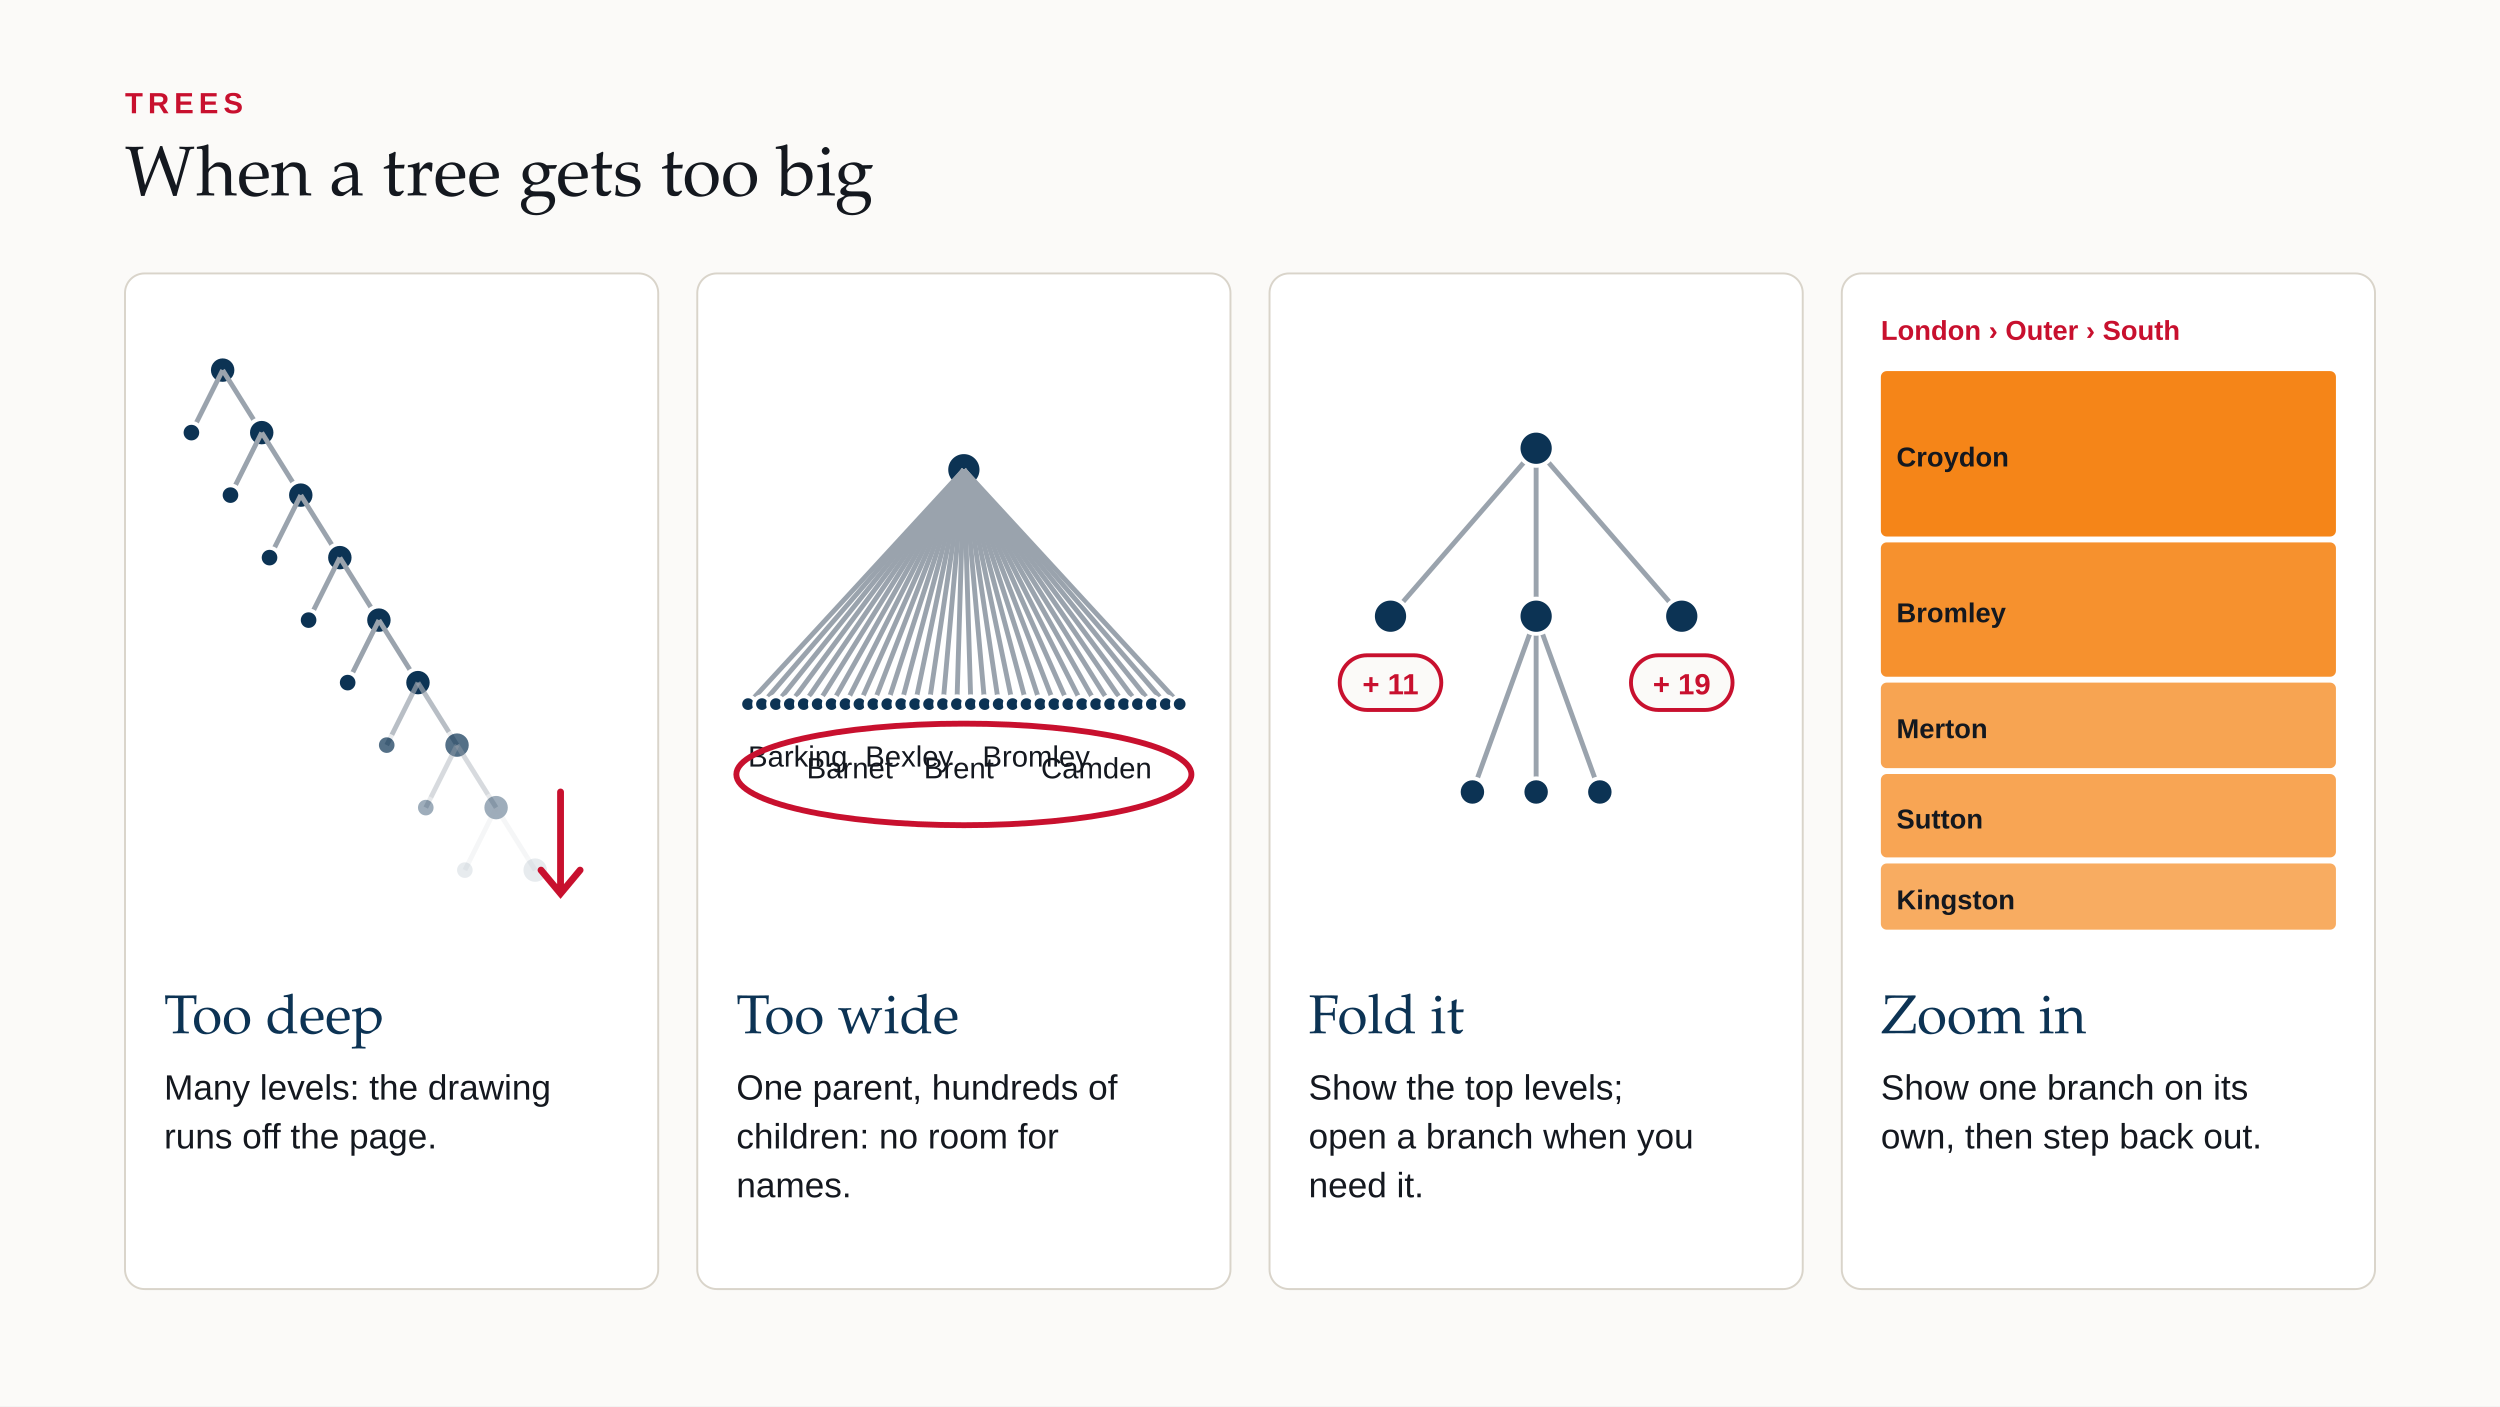
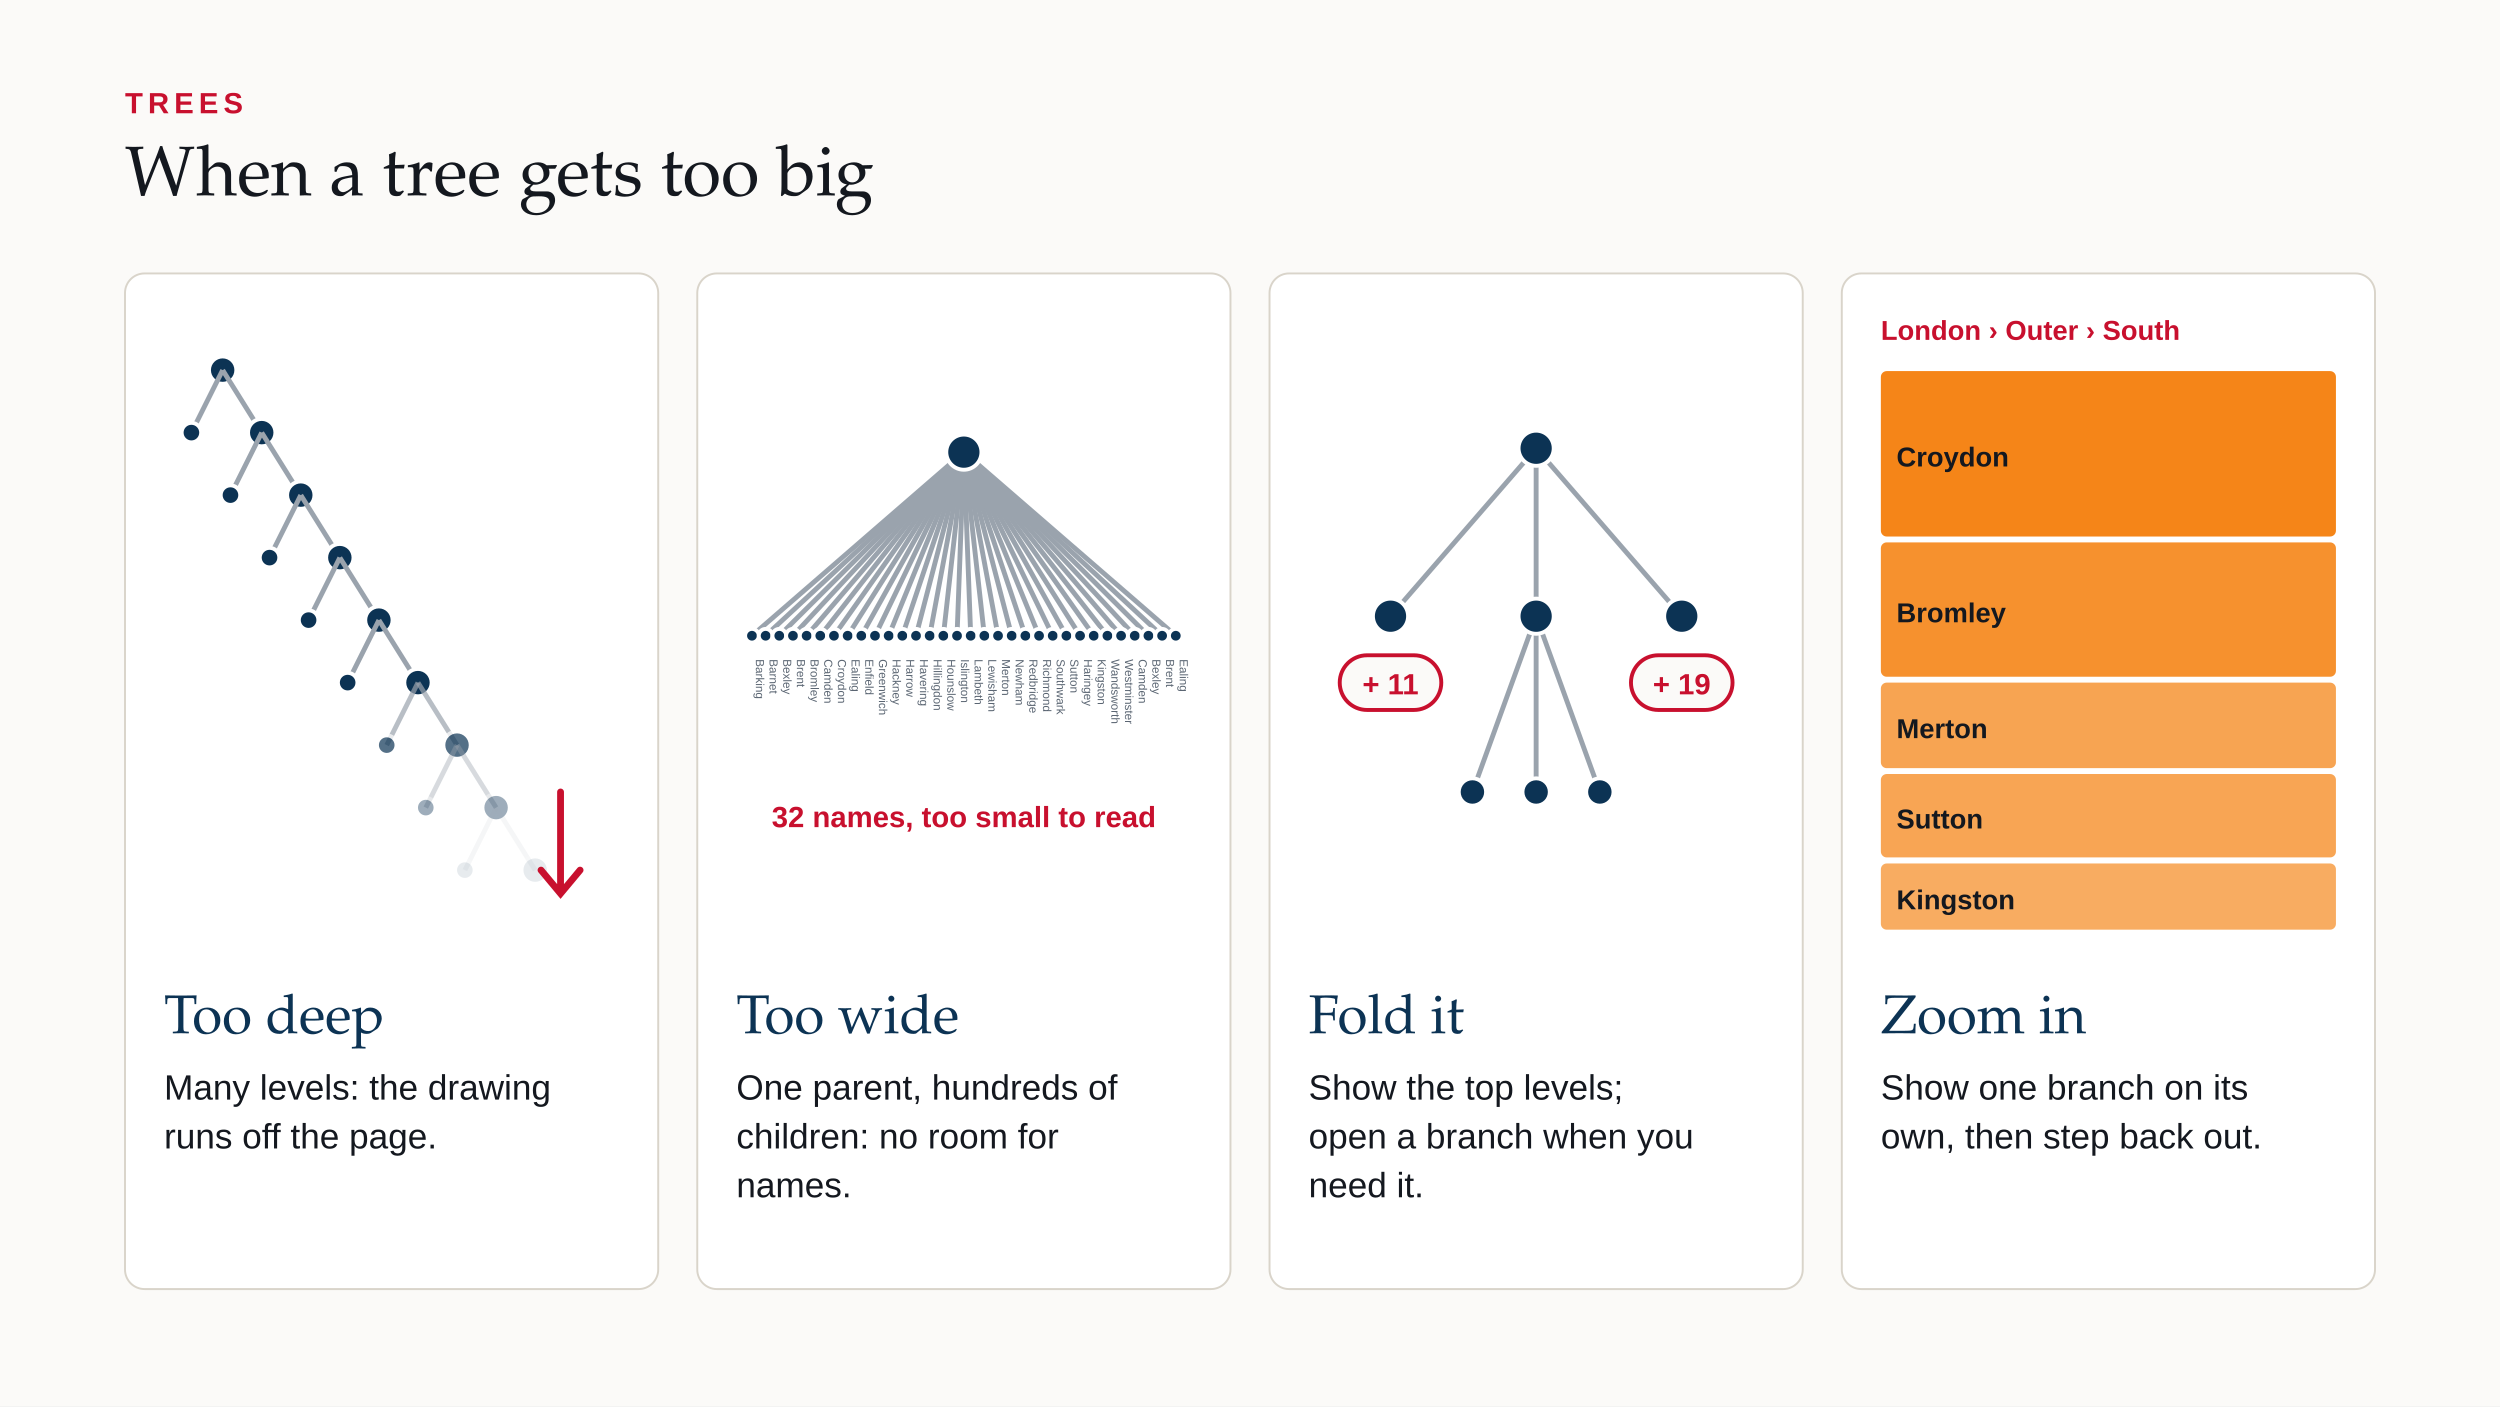
<svg xmlns="http://www.w3.org/2000/svg" viewBox="0 0 1280 720" width="1280" height="720">
  <rect width="1280" height="720" fill="#fbfaf8" />
  <text x="64" y="58" font-family="'Avenir Next', Avenir, 'Segoe UI', Arial, sans-serif" font-size="15" font-weight="700" letter-spacing="2.6" fill="#c8102e">TREES</text>
  <text x="64" y="100" font-family="'Iowan Old Style', 'Palatino Linotype', Palatino, Georgia, serif" font-size="36" fill="#14181f">When a tree gets too big</text>
  <rect x="64" y="140" width="273" height="520" rx="10" fill="#fff" stroke="#d9d4ca" />
  <g transform="translate(84 175.5)">
    <circle opacity="1" cx="30" cy="14" r="7" fill="#0c3354" stroke="#fff" stroke-width="2" />
    <line x1="30" y1="14" x2="50" y2="46" stroke="#9aa3ad" stroke-width="2.5" opacity="1" />
    <line x1="30" y1="14" x2="14" y2="46" stroke="#9aa3ad" stroke-width="2.5" opacity="1" />
    <circle opacity="1" cx="14" cy="46" r="5" fill="#0c3354" stroke="#fff" stroke-width="2" />
    <circle opacity="1" cx="50" cy="46" r="7" fill="#0c3354" stroke="#fff" stroke-width="2" />
    <line x1="50" y1="46" x2="70" y2="78" stroke="#9aa3ad" stroke-width="2.5" opacity="1" />
    <line x1="50" y1="46" x2="34" y2="78" stroke="#9aa3ad" stroke-width="2.5" opacity="1" />
    <circle opacity="1" cx="34" cy="78" r="5" fill="#0c3354" stroke="#fff" stroke-width="2" />
    <circle opacity="1" cx="70" cy="78" r="7" fill="#0c3354" stroke="#fff" stroke-width="2" />
    <line x1="70" y1="78" x2="90" y2="110" stroke="#9aa3ad" stroke-width="2.5" opacity="1" />
    <line x1="70" y1="78" x2="54" y2="110" stroke="#9aa3ad" stroke-width="2.5" opacity="1" />
    <circle opacity="1" cx="54" cy="110" r="5" fill="#0c3354" stroke="#fff" stroke-width="2" />
    <circle opacity="1" cx="90" cy="110" r="7" fill="#0c3354" stroke="#fff" stroke-width="2" />
    <line x1="90" y1="110" x2="110" y2="142" stroke="#9aa3ad" stroke-width="2.5" opacity="1" />
    <line x1="90" y1="110" x2="74" y2="142" stroke="#9aa3ad" stroke-width="2.5" opacity="1" />
    <circle opacity="1" cx="74" cy="142" r="5" fill="#0c3354" stroke="#fff" stroke-width="2" />
    <circle opacity="1" cx="110" cy="142" r="7" fill="#0c3354" stroke="#fff" stroke-width="2" />
    <line x1="110" y1="142" x2="130" y2="174" stroke="#9aa3ad" stroke-width="2.5" opacity="1" />
    <line x1="110" y1="142" x2="94" y2="174" stroke="#9aa3ad" stroke-width="2.5" opacity="1" />
    <circle opacity="1" cx="94" cy="174" r="5" fill="#0c3354" stroke="#fff" stroke-width="2" />
    <circle opacity="1" cx="130" cy="174" r="7" fill="#0c3354" stroke="#fff" stroke-width="2" />
    <line x1="130" y1="174" x2="150" y2="206" stroke="#9aa3ad" stroke-width="2.5" opacity="0.7" />
    <line x1="130" y1="174" x2="114" y2="206" stroke="#9aa3ad" stroke-width="2.5" opacity="0.7" />
    <circle opacity="0.7" cx="114" cy="206" r="5" fill="#0c3354" stroke="#fff" stroke-width="2" />
    <circle opacity="0.7" cx="150" cy="206" r="7" fill="#0c3354" stroke="#fff" stroke-width="2" />
    <line x1="150" y1="206" x2="170" y2="238" stroke="#9aa3ad" stroke-width="2.5" opacity="0.4" />
    <line x1="150" y1="206" x2="134" y2="238" stroke="#9aa3ad" stroke-width="2.5" opacity="0.4" />
    <circle opacity="0.4" cx="134" cy="238" r="5" fill="#0c3354" stroke="#fff" stroke-width="2" />
    <circle opacity="0.4" cx="170" cy="238" r="7" fill="#0c3354" stroke="#fff" stroke-width="2" />
    <line x1="170" y1="238" x2="190" y2="270" stroke="#9aa3ad" stroke-width="2.5" opacity="0.1" />
    <line x1="170" y1="238" x2="154" y2="270" stroke="#9aa3ad" stroke-width="2.5" opacity="0.1" />
    <circle opacity="0.1" cx="154" cy="270" r="5" fill="#0c3354" stroke="#fff" stroke-width="2" />
    <circle opacity="0.1" cx="190" cy="270" r="7" fill="#0c3354" stroke="#fff" stroke-width="2" />
    <path d="M203 230 L203 282 M193 270 L203 282 L213 270" stroke="#c8102e" stroke-width="3.5" fill="none" stroke-linecap="round" />
  </g>
  <text x="84" y="529" font-family="'Iowan Old Style', 'Palatino Linotype', Palatino, Georgia, serif" font-size="28" fill="#0c3354">Too deep</text>
  <text x="84" y="563" font-family="'Avenir Next', Avenir, 'Segoe UI', Arial, sans-serif" font-size="18" fill="#14181f">Many levels: the drawing</text>
  <text x="84" y="588" font-family="'Avenir Next', Avenir, 'Segoe UI', Arial, sans-serif" font-size="18" fill="#14181f">runs off the page.</text>
  <rect x="357" y="140" width="273" height="520" rx="10" fill="#fff" stroke="#d9d4ca" />
-   <g transform="translate(377 210.5)">
-     <circle cx="116.5" cy="30" r="9" fill="#0c3354" stroke="#fff" stroke-width="2" />
-     <line x1="116.5" y1="30" x2="6" y2="150" stroke="#9aa3ad" stroke-width="2.5" opacity="1" />
-     <line x1="116.5" y1="30" x2="13.129" y2="150" stroke="#9aa3ad" stroke-width="2.5" opacity="1" />
-     <line x1="116.5" y1="30" x2="20.258" y2="150" stroke="#9aa3ad" stroke-width="2.5" opacity="1" />
-     <line x1="116.5" y1="30" x2="27.387" y2="150" stroke="#9aa3ad" stroke-width="2.5" opacity="1" />
-     <line x1="116.5" y1="30" x2="34.516" y2="150" stroke="#9aa3ad" stroke-width="2.5" opacity="1" />
-     <line x1="116.5" y1="30" x2="41.645" y2="150" stroke="#9aa3ad" stroke-width="2.5" opacity="1" />
-     <line x1="116.5" y1="30" x2="48.774" y2="150" stroke="#9aa3ad" stroke-width="2.5" opacity="1" />
-     <line x1="116.5" y1="30" x2="55.903" y2="150" stroke="#9aa3ad" stroke-width="2.5" opacity="1" />
-     <line x1="116.5" y1="30" x2="63.032" y2="150" stroke="#9aa3ad" stroke-width="2.5" opacity="1" />
-     <line x1="116.5" y1="30" x2="70.161" y2="150" stroke="#9aa3ad" stroke-width="2.5" opacity="1" />
-     <line x1="116.5" y1="30" x2="77.29" y2="150" stroke="#9aa3ad" stroke-width="2.5" opacity="1" />
-     <line x1="116.5" y1="30" x2="84.419" y2="150" stroke="#9aa3ad" stroke-width="2.5" opacity="1" />
-     <line x1="116.5" y1="30" x2="91.548" y2="150" stroke="#9aa3ad" stroke-width="2.5" opacity="1" />
-     <line x1="116.5" y1="30" x2="98.677" y2="150" stroke="#9aa3ad" stroke-width="2.5" opacity="1" />
-     <line x1="116.5" y1="30" x2="105.806" y2="150" stroke="#9aa3ad" stroke-width="2.5" opacity="1" />
-     <line x1="116.5" y1="30" x2="112.935" y2="150" stroke="#9aa3ad" stroke-width="2.5" opacity="1" />
-     <line x1="116.5" y1="30" x2="120.065" y2="150" stroke="#9aa3ad" stroke-width="2.5" opacity="1" />
-     <line x1="116.5" y1="30" x2="127.194" y2="150" stroke="#9aa3ad" stroke-width="2.5" opacity="1" />
-     <line x1="116.5" y1="30" x2="134.323" y2="150" stroke="#9aa3ad" stroke-width="2.5" opacity="1" />
-     <line x1="116.5" y1="30" x2="141.452" y2="150" stroke="#9aa3ad" stroke-width="2.5" opacity="1" />
-     <line x1="116.5" y1="30" x2="148.581" y2="150" stroke="#9aa3ad" stroke-width="2.5" opacity="1" />
-     <line x1="116.5" y1="30" x2="155.71" y2="150" stroke="#9aa3ad" stroke-width="2.5" opacity="1" />
-     <line x1="116.5" y1="30" x2="162.839" y2="150" stroke="#9aa3ad" stroke-width="2.5" opacity="1" />
-     <line x1="116.5" y1="30" x2="169.968" y2="150" stroke="#9aa3ad" stroke-width="2.5" opacity="1" />
-     <line x1="116.5" y1="30" x2="177.097" y2="150" stroke="#9aa3ad" stroke-width="2.5" opacity="1" />
-     <line x1="116.5" y1="30" x2="184.226" y2="150" stroke="#9aa3ad" stroke-width="2.5" opacity="1" />
-     <line x1="116.5" y1="30" x2="191.355" y2="150" stroke="#9aa3ad" stroke-width="2.5" opacity="1" />
-     <line x1="116.5" y1="30" x2="198.484" y2="150" stroke="#9aa3ad" stroke-width="2.5" opacity="1" />
-     <line x1="116.5" y1="30" x2="205.613" y2="150" stroke="#9aa3ad" stroke-width="2.5" opacity="1" />
-     <line x1="116.5" y1="30" x2="212.742" y2="150" stroke="#9aa3ad" stroke-width="2.5" opacity="1" />
-     <line x1="116.5" y1="30" x2="219.871" y2="150" stroke="#9aa3ad" stroke-width="2.5" opacity="1" />
-     <line x1="116.5" y1="30" x2="227" y2="150" stroke="#9aa3ad" stroke-width="2.5" opacity="1" />
-     <circle cx="6" cy="150" r="4" fill="#0c3354" stroke="#fff" stroke-width="2" />
-     <circle cx="13.129" cy="150" r="4" fill="#0c3354" stroke="#fff" stroke-width="2" />
-     <circle cx="20.258" cy="150" r="4" fill="#0c3354" stroke="#fff" stroke-width="2" />
-     <circle cx="27.387" cy="150" r="4" fill="#0c3354" stroke="#fff" stroke-width="2" />
-     <circle cx="34.516" cy="150" r="4" fill="#0c3354" stroke="#fff" stroke-width="2" />
-     <circle cx="41.645" cy="150" r="4" fill="#0c3354" stroke="#fff" stroke-width="2" />
-     <circle cx="48.774" cy="150" r="4" fill="#0c3354" stroke="#fff" stroke-width="2" />
-     <circle cx="55.903" cy="150" r="4" fill="#0c3354" stroke="#fff" stroke-width="2" />
-     <circle cx="63.032" cy="150" r="4" fill="#0c3354" stroke="#fff" stroke-width="2" />
-     <circle cx="70.161" cy="150" r="4" fill="#0c3354" stroke="#fff" stroke-width="2" />
-     <circle cx="77.29" cy="150" r="4" fill="#0c3354" stroke="#fff" stroke-width="2" />
-     <circle cx="84.419" cy="150" r="4" fill="#0c3354" stroke="#fff" stroke-width="2" />
-     <circle cx="91.548" cy="150" r="4" fill="#0c3354" stroke="#fff" stroke-width="2" />
-     <circle cx="98.677" cy="150" r="4" fill="#0c3354" stroke="#fff" stroke-width="2" />
-     <circle cx="105.806" cy="150" r="4" fill="#0c3354" stroke="#fff" stroke-width="2" />
-     <circle cx="112.935" cy="150" r="4" fill="#0c3354" stroke="#fff" stroke-width="2" />
-     <circle cx="120.065" cy="150" r="4" fill="#0c3354" stroke="#fff" stroke-width="2" />
-     <circle cx="127.194" cy="150" r="4" fill="#0c3354" stroke="#fff" stroke-width="2" />
-     <circle cx="134.323" cy="150" r="4" fill="#0c3354" stroke="#fff" stroke-width="2" />
-     <circle cx="141.452" cy="150" r="4" fill="#0c3354" stroke="#fff" stroke-width="2" />
-     <circle cx="148.581" cy="150" r="4" fill="#0c3354" stroke="#fff" stroke-width="2" />
-     <circle cx="155.71" cy="150" r="4" fill="#0c3354" stroke="#fff" stroke-width="2" />
-     <circle cx="162.839" cy="150" r="4" fill="#0c3354" stroke="#fff" stroke-width="2" />
-     <circle cx="169.968" cy="150" r="4" fill="#0c3354" stroke="#fff" stroke-width="2" />
-     <circle cx="177.097" cy="150" r="4" fill="#0c3354" stroke="#fff" stroke-width="2" />
-     <circle cx="184.226" cy="150" r="4" fill="#0c3354" stroke="#fff" stroke-width="2" />
-     <circle cx="191.355" cy="150" r="4" fill="#0c3354" stroke="#fff" stroke-width="2" />
-     <circle cx="198.484" cy="150" r="4" fill="#0c3354" stroke="#fff" stroke-width="2" />
-     <circle cx="205.613" cy="150" r="4" fill="#0c3354" stroke="#fff" stroke-width="2" />
-     <circle cx="212.742" cy="150" r="4" fill="#0c3354" stroke="#fff" stroke-width="2" />
-     <circle cx="219.871" cy="150" r="4" fill="#0c3354" stroke="#fff" stroke-width="2" />
-     <circle cx="227" cy="150" r="4" fill="#0c3354" stroke="#fff" stroke-width="2" />
-     <text x="6" y="182" font-family="'Avenir Next', Avenir, 'Segoe UI', Arial, sans-serif" font-size="15" font-weight="500" text-anchor="start" fill="#14181f">Barking</text>
-     <text x="36" y="188" font-family="'Avenir Next', Avenir, 'Segoe UI', Arial, sans-serif" font-size="15" font-weight="500" text-anchor="start" fill="#14181f">Barnet</text>
-     <text x="66" y="182" font-family="'Avenir Next', Avenir, 'Segoe UI', Arial, sans-serif" font-size="15" font-weight="500" text-anchor="start" fill="#14181f">Bexley</text>
-     <text x="96" y="188" font-family="'Avenir Next', Avenir, 'Segoe UI', Arial, sans-serif" font-size="15" font-weight="500" text-anchor="start" fill="#14181f">Brent</text>
-     <text x="126" y="182" font-family="'Avenir Next', Avenir, 'Segoe UI', Arial, sans-serif" font-size="15" font-weight="500" text-anchor="start" fill="#14181f">Bromley</text>
-     <text x="156" y="188" font-family="'Avenir Next', Avenir, 'Segoe UI', Arial, sans-serif" font-size="15" font-weight="500" text-anchor="start" fill="#14181f">Camden</text>
-     <ellipse cx="116.5" cy="186" rx="116.5" ry="26" fill="none" stroke="#c8102e" stroke-width="3" />
+   <g transform="translate(377 205.5)">
+     <line x1="116.5" y1="26" x2="8" y2="120" stroke="#9aa3ad" stroke-width="2.5" opacity="1" />
+     <line x1="116.5" y1="26" x2="15" y2="120" stroke="#9aa3ad" stroke-width="2.5" opacity="1" />
+     <line x1="116.5" y1="26" x2="22" y2="120" stroke="#9aa3ad" stroke-width="2.5" opacity="1" />
+     <line x1="116.5" y1="26" x2="29" y2="120" stroke="#9aa3ad" stroke-width="2.5" opacity="1" />
+     <line x1="116.5" y1="26" x2="36" y2="120" stroke="#9aa3ad" stroke-width="2.5" opacity="1" />
+     <line x1="116.5" y1="26" x2="43" y2="120" stroke="#9aa3ad" stroke-width="2.5" opacity="1" />
+     <line x1="116.5" y1="26" x2="50" y2="120" stroke="#9aa3ad" stroke-width="2.5" opacity="1" />
+     <line x1="116.5" y1="26" x2="57" y2="120" stroke="#9aa3ad" stroke-width="2.5" opacity="1" />
+     <line x1="116.5" y1="26" x2="64" y2="120" stroke="#9aa3ad" stroke-width="2.5" opacity="1" />
+     <line x1="116.5" y1="26" x2="71" y2="120" stroke="#9aa3ad" stroke-width="2.5" opacity="1" />
+     <line x1="116.5" y1="26" x2="78" y2="120" stroke="#9aa3ad" stroke-width="2.5" opacity="1" />
+     <line x1="116.5" y1="26" x2="85" y2="120" stroke="#9aa3ad" stroke-width="2.5" opacity="1" />
+     <line x1="116.5" y1="26" x2="92" y2="120" stroke="#9aa3ad" stroke-width="2.5" opacity="1" />
+     <line x1="116.5" y1="26" x2="99" y2="120" stroke="#9aa3ad" stroke-width="2.5" opacity="1" />
+     <line x1="116.5" y1="26" x2="106" y2="120" stroke="#9aa3ad" stroke-width="2.5" opacity="1" />
+     <line x1="116.5" y1="26" x2="113" y2="120" stroke="#9aa3ad" stroke-width="2.5" opacity="1" />
+     <line x1="116.5" y1="26" x2="120" y2="120" stroke="#9aa3ad" stroke-width="2.5" opacity="1" />
+     <line x1="116.5" y1="26" x2="127" y2="120" stroke="#9aa3ad" stroke-width="2.5" opacity="1" />
+     <line x1="116.5" y1="26" x2="134" y2="120" stroke="#9aa3ad" stroke-width="2.5" opacity="1" />
+     <line x1="116.5" y1="26" x2="141" y2="120" stroke="#9aa3ad" stroke-width="2.5" opacity="1" />
+     <line x1="116.5" y1="26" x2="148" y2="120" stroke="#9aa3ad" stroke-width="2.5" opacity="1" />
+     <line x1="116.5" y1="26" x2="155" y2="120" stroke="#9aa3ad" stroke-width="2.5" opacity="1" />
+     <line x1="116.5" y1="26" x2="162" y2="120" stroke="#9aa3ad" stroke-width="2.5" opacity="1" />
+     <line x1="116.5" y1="26" x2="169" y2="120" stroke="#9aa3ad" stroke-width="2.5" opacity="1" />
+     <line x1="116.5" y1="26" x2="176" y2="120" stroke="#9aa3ad" stroke-width="2.5" opacity="1" />
+     <line x1="116.5" y1="26" x2="183" y2="120" stroke="#9aa3ad" stroke-width="2.5" opacity="1" />
+     <line x1="116.5" y1="26" x2="190" y2="120" stroke="#9aa3ad" stroke-width="2.5" opacity="1" />
+     <line x1="116.5" y1="26" x2="197" y2="120" stroke="#9aa3ad" stroke-width="2.5" opacity="1" />
+     <line x1="116.5" y1="26" x2="204" y2="120" stroke="#9aa3ad" stroke-width="2.5" opacity="1" />
+     <line x1="116.5" y1="26" x2="211" y2="120" stroke="#9aa3ad" stroke-width="2.5" opacity="1" />
+     <line x1="116.5" y1="26" x2="218" y2="120" stroke="#9aa3ad" stroke-width="2.5" opacity="1" />
+     <line x1="116.5" y1="26" x2="225" y2="120" stroke="#9aa3ad" stroke-width="2.5" opacity="1" />
+     <circle cx="116.5" cy="26" r="9" fill="#0c3354" stroke="#fff" stroke-width="2" />
+     <circle cx="8" cy="120" r="3.5" fill="#0c3354" stroke="#fff" stroke-width="2" />
+     <text transform="translate(10.0 132) rotate(90)" font-family="'Avenir Next', Avenir, 'Segoe UI', Arial, sans-serif" font-size="6" fill="#5a6572">Barking</text>
+     <circle cx="15" cy="120" r="3.5" fill="#0c3354" stroke="#fff" stroke-width="2" />
+     <text transform="translate(17.0 132) rotate(90)" font-family="'Avenir Next', Avenir, 'Segoe UI', Arial, sans-serif" font-size="6" fill="#5a6572">Barnet</text>
+     <circle cx="22" cy="120" r="3.5" fill="#0c3354" stroke="#fff" stroke-width="2" />
+     <text transform="translate(24.0 132) rotate(90)" font-family="'Avenir Next', Avenir, 'Segoe UI', Arial, sans-serif" font-size="6" fill="#5a6572">Bexley</text>
+     <circle cx="29" cy="120" r="3.5" fill="#0c3354" stroke="#fff" stroke-width="2" />
+     <text transform="translate(31.0 132) rotate(90)" font-family="'Avenir Next', Avenir, 'Segoe UI', Arial, sans-serif" font-size="6" fill="#5a6572">Brent</text>
+     <circle cx="36" cy="120" r="3.5" fill="#0c3354" stroke="#fff" stroke-width="2" />
+     <text transform="translate(38.0 132) rotate(90)" font-family="'Avenir Next', Avenir, 'Segoe UI', Arial, sans-serif" font-size="6" fill="#5a6572">Bromley</text>
+     <circle cx="43" cy="120" r="3.5" fill="#0c3354" stroke="#fff" stroke-width="2" />
+     <text transform="translate(45.0 132) rotate(90)" font-family="'Avenir Next', Avenir, 'Segoe UI', Arial, sans-serif" font-size="6" fill="#5a6572">Camden</text>
+     <circle cx="50" cy="120" r="3.5" fill="#0c3354" stroke="#fff" stroke-width="2" />
+     <text transform="translate(52.0 132) rotate(90)" font-family="'Avenir Next', Avenir, 'Segoe UI', Arial, sans-serif" font-size="6" fill="#5a6572">Croydon</text>
+     <circle cx="57" cy="120" r="3.5" fill="#0c3354" stroke="#fff" stroke-width="2" />
+     <text transform="translate(59.0 132) rotate(90)" font-family="'Avenir Next', Avenir, 'Segoe UI', Arial, sans-serif" font-size="6" fill="#5a6572">Ealing</text>
+     <circle cx="64" cy="120" r="3.5" fill="#0c3354" stroke="#fff" stroke-width="2" />
+     <text transform="translate(66.0 132) rotate(90)" font-family="'Avenir Next', Avenir, 'Segoe UI', Arial, sans-serif" font-size="6" fill="#5a6572">Enfield</text>
+     <circle cx="71" cy="120" r="3.5" fill="#0c3354" stroke="#fff" stroke-width="2" />
+     <text transform="translate(73.0 132) rotate(90)" font-family="'Avenir Next', Avenir, 'Segoe UI', Arial, sans-serif" font-size="6" fill="#5a6572">Greenwich</text>
+     <circle cx="78" cy="120" r="3.5" fill="#0c3354" stroke="#fff" stroke-width="2" />
+     <text transform="translate(80.0 132) rotate(90)" font-family="'Avenir Next', Avenir, 'Segoe UI', Arial, sans-serif" font-size="6" fill="#5a6572">Hackney</text>
+     <circle cx="85" cy="120" r="3.5" fill="#0c3354" stroke="#fff" stroke-width="2" />
+     <text transform="translate(87.0 132) rotate(90)" font-family="'Avenir Next', Avenir, 'Segoe UI', Arial, sans-serif" font-size="6" fill="#5a6572">Harrow</text>
+     <circle cx="92" cy="120" r="3.5" fill="#0c3354" stroke="#fff" stroke-width="2" />
+     <text transform="translate(94.0 132) rotate(90)" font-family="'Avenir Next', Avenir, 'Segoe UI', Arial, sans-serif" font-size="6" fill="#5a6572">Havering</text>
+     <circle cx="99" cy="120" r="3.5" fill="#0c3354" stroke="#fff" stroke-width="2" />
+     <text transform="translate(101.0 132) rotate(90)" font-family="'Avenir Next', Avenir, 'Segoe UI', Arial, sans-serif" font-size="6" fill="#5a6572">Hillingdon</text>
+     <circle cx="106" cy="120" r="3.5" fill="#0c3354" stroke="#fff" stroke-width="2" />
+     <text transform="translate(108.0 132) rotate(90)" font-family="'Avenir Next', Avenir, 'Segoe UI', Arial, sans-serif" font-size="6" fill="#5a6572">Hounslow</text>
+     <circle cx="113" cy="120" r="3.5" fill="#0c3354" stroke="#fff" stroke-width="2" />
+     <text transform="translate(115.0 132) rotate(90)" font-family="'Avenir Next', Avenir, 'Segoe UI', Arial, sans-serif" font-size="6" fill="#5a6572">Islington</text>
+     <circle cx="120" cy="120" r="3.5" fill="#0c3354" stroke="#fff" stroke-width="2" />
+     <text transform="translate(122.0 132) rotate(90)" font-family="'Avenir Next', Avenir, 'Segoe UI', Arial, sans-serif" font-size="6" fill="#5a6572">Lambeth</text>
+     <circle cx="127" cy="120" r="3.5" fill="#0c3354" stroke="#fff" stroke-width="2" />
+     <text transform="translate(129.0 132) rotate(90)" font-family="'Avenir Next', Avenir, 'Segoe UI', Arial, sans-serif" font-size="6" fill="#5a6572">Lewisham</text>
+     <circle cx="134" cy="120" r="3.5" fill="#0c3354" stroke="#fff" stroke-width="2" />
+     <text transform="translate(136.0 132) rotate(90)" font-family="'Avenir Next', Avenir, 'Segoe UI', Arial, sans-serif" font-size="6" fill="#5a6572">Merton</text>
+     <circle cx="141" cy="120" r="3.5" fill="#0c3354" stroke="#fff" stroke-width="2" />
+     <text transform="translate(143.0 132) rotate(90)" font-family="'Avenir Next', Avenir, 'Segoe UI', Arial, sans-serif" font-size="6" fill="#5a6572">Newham</text>
+     <circle cx="148" cy="120" r="3.5" fill="#0c3354" stroke="#fff" stroke-width="2" />
+     <text transform="translate(150.0 132) rotate(90)" font-family="'Avenir Next', Avenir, 'Segoe UI', Arial, sans-serif" font-size="6" fill="#5a6572">Redbridge</text>
+     <circle cx="155" cy="120" r="3.5" fill="#0c3354" stroke="#fff" stroke-width="2" />
+     <text transform="translate(157.0 132) rotate(90)" font-family="'Avenir Next', Avenir, 'Segoe UI', Arial, sans-serif" font-size="6" fill="#5a6572">Richmond</text>
+     <circle cx="162" cy="120" r="3.5" fill="#0c3354" stroke="#fff" stroke-width="2" />
+     <text transform="translate(164.0 132) rotate(90)" font-family="'Avenir Next', Avenir, 'Segoe UI', Arial, sans-serif" font-size="6" fill="#5a6572">Southwark</text>
+     <circle cx="169" cy="120" r="3.5" fill="#0c3354" stroke="#fff" stroke-width="2" />
+     <text transform="translate(171.0 132) rotate(90)" font-family="'Avenir Next', Avenir, 'Segoe UI', Arial, sans-serif" font-size="6" fill="#5a6572">Sutton</text>
+     <circle cx="176" cy="120" r="3.5" fill="#0c3354" stroke="#fff" stroke-width="2" />
+     <text transform="translate(178.0 132) rotate(90)" font-family="'Avenir Next', Avenir, 'Segoe UI', Arial, sans-serif" font-size="6" fill="#5a6572">Haringey</text>
+     <circle cx="183" cy="120" r="3.5" fill="#0c3354" stroke="#fff" stroke-width="2" />
+     <text transform="translate(185.0 132) rotate(90)" font-family="'Avenir Next', Avenir, 'Segoe UI', Arial, sans-serif" font-size="6" fill="#5a6572">Kingston</text>
+     <circle cx="190" cy="120" r="3.5" fill="#0c3354" stroke="#fff" stroke-width="2" />
+     <text transform="translate(192.0 132) rotate(90)" font-family="'Avenir Next', Avenir, 'Segoe UI', Arial, sans-serif" font-size="6" fill="#5a6572">Wandsworth</text>
+     <circle cx="197" cy="120" r="3.5" fill="#0c3354" stroke="#fff" stroke-width="2" />
+     <text transform="translate(199.0 132) rotate(90)" font-family="'Avenir Next', Avenir, 'Segoe UI', Arial, sans-serif" font-size="6" fill="#5a6572">Westminster</text>
+     <circle cx="204" cy="120" r="3.5" fill="#0c3354" stroke="#fff" stroke-width="2" />
+     <text transform="translate(206.0 132) rotate(90)" font-family="'Avenir Next', Avenir, 'Segoe UI', Arial, sans-serif" font-size="6" fill="#5a6572">Camden</text>
+     <circle cx="211" cy="120" r="3.5" fill="#0c3354" stroke="#fff" stroke-width="2" />
+     <text transform="translate(213.0 132) rotate(90)" font-family="'Avenir Next', Avenir, 'Segoe UI', Arial, sans-serif" font-size="6" fill="#5a6572">Bexley</text>
+     <circle cx="218" cy="120" r="3.5" fill="#0c3354" stroke="#fff" stroke-width="2" />
+     <text transform="translate(220.0 132) rotate(90)" font-family="'Avenir Next', Avenir, 'Segoe UI', Arial, sans-serif" font-size="6" fill="#5a6572">Brent</text>
+     <circle cx="225" cy="120" r="3.5" fill="#0c3354" stroke="#fff" stroke-width="2" />
+     <text transform="translate(227.0 132) rotate(90)" font-family="'Avenir Next', Avenir, 'Segoe UI', Arial, sans-serif" font-size="6" fill="#5a6572">Ealing</text>
+     <text x="116.5" y="218" font-family="'Avenir Next', Avenir, 'Segoe UI', Arial, sans-serif" font-size="15" font-weight="700" text-anchor="middle" fill="#c8102e">32 names, too small to read</text>
  </g>
  <text x="377" y="529" font-family="'Iowan Old Style', 'Palatino Linotype', Palatino, Georgia, serif" font-size="28" fill="#0c3354">Too wide</text>
  <text x="377" y="563" font-family="'Avenir Next', Avenir, 'Segoe UI', Arial, sans-serif" font-size="18" fill="#14181f">One parent, hundreds of</text>
  <text x="377" y="588" font-family="'Avenir Next', Avenir, 'Segoe UI', Arial, sans-serif" font-size="18" fill="#14181f">children: no room for</text>
  <text x="377" y="613" font-family="'Avenir Next', Avenir, 'Segoe UI', Arial, sans-serif" font-size="18" fill="#14181f">names.</text>
  <rect x="650" y="140" width="273" height="520" rx="10" fill="#fff" stroke="#d9d4ca" />
  <g transform="translate(670 205.5)">
    <line x1="116.5" y1="24" x2="41.94" y2="110" stroke="#9aa3ad" stroke-width="2.5" opacity="1" />
    <line x1="116.5" y1="24" x2="116.5" y2="110" stroke="#9aa3ad" stroke-width="2.5" opacity="1" />
    <line x1="116.5" y1="24" x2="191.06" y2="110" stroke="#9aa3ad" stroke-width="2.5" opacity="1" />
    <line x1="116.5" y1="110" x2="83.88" y2="200" stroke="#9aa3ad" stroke-width="2.5" opacity="1" />
    <line x1="116.5" y1="110" x2="116.5" y2="200" stroke="#9aa3ad" stroke-width="2.5" opacity="1" />
    <line x1="116.5" y1="110" x2="149.12" y2="200" stroke="#9aa3ad" stroke-width="2.5" opacity="1" />
    <circle cx="116.5" cy="24" r="9" fill="#0c3354" stroke="#fff" stroke-width="2" />
    <circle cx="41.94" cy="110" r="9" fill="#0c3354" stroke="#fff" stroke-width="2" />
    <circle cx="116.5" cy="110" r="9" fill="#0c3354" stroke="#fff" stroke-width="2" />
    <circle cx="191.06" cy="110" r="9" fill="#0c3354" stroke="#fff" stroke-width="2" />
    <circle cx="83.88" cy="200" r="7" fill="#0c3354" stroke="#fff" stroke-width="2" />
    <circle cx="116.5" cy="200" r="7" fill="#0c3354" stroke="#fff" stroke-width="2" />
    <circle cx="149.12" cy="200" r="7" fill="#0c3354" stroke="#fff" stroke-width="2" />
    <rect x="15.94" y="130" width="52" height="28" rx="14" fill="#fbfaf8" stroke="#c8102e" stroke-width="2" />
    <text x="41.94" y="150" font-family="'Avenir Next', Avenir, 'Segoe UI', Arial, sans-serif" font-size="15" font-weight="700" text-anchor="middle" fill="#c8102e">+ 11</text>
    <rect x="165.06" y="130" width="52" height="28" rx="14" fill="#fbfaf8" stroke="#c8102e" stroke-width="2" />
    <text x="191.06" y="150" font-family="'Avenir Next', Avenir, 'Segoe UI', Arial, sans-serif" font-size="15" font-weight="700" text-anchor="middle" fill="#c8102e">+ 19</text>
  </g>
  <text x="670" y="529" font-family="'Iowan Old Style', 'Palatino Linotype', Palatino, Georgia, serif" font-size="28" fill="#0c3354">Fold it</text>
  <text x="670" y="563" font-family="'Avenir Next', Avenir, 'Segoe UI', Arial, sans-serif" font-size="18" fill="#14181f">Show the top levels;</text>
  <text x="670" y="588" font-family="'Avenir Next', Avenir, 'Segoe UI', Arial, sans-serif" font-size="18" fill="#14181f">open a branch when you</text>
  <text x="670" y="613" font-family="'Avenir Next', Avenir, 'Segoe UI', Arial, sans-serif" font-size="18" fill="#14181f">need it.</text>
  <rect x="943" y="140" width="273" height="520" rx="10" fill="#fff" stroke="#d9d4ca" />
  <g transform="translate(963 158.0)">
    <text x="0" y="16" font-family="'Avenir Next', Avenir, 'Segoe UI', Arial, sans-serif" font-size="14" font-weight="700" text-anchor="start" fill="#c8102e">London › Outer › South</text>
    <rect x="0" y="32.0" width="233" height="84.7" rx="3" fill="#f58518" fill-opacity="1" />
    <text x="8" y="80.837" font-family="'Avenir Next', Avenir, 'Segoe UI', Arial, sans-serif" font-size="14" font-weight="600" text-anchor="start" fill="#14181f">Croydon</text>
    <rect x="0" y="119.7" width="233" height="68.8" rx="3" fill="#f58518" fill-opacity="0.901" />
    <text x="8" y="160.597" font-family="'Avenir Next', Avenir, 'Segoe UI', Arial, sans-serif" font-size="14" font-weight="600" text-anchor="start" fill="#14181f">Bromley</text>
    <rect x="0" y="191.5" width="233" height="43.8" rx="3" fill="#f58518" fill-opacity="0.744" />
    <text x="8" y="219.919" font-family="'Avenir Next', Avenir, 'Segoe UI', Arial, sans-serif" font-size="14" font-weight="600" text-anchor="start" fill="#14181f">Merton</text>
    <rect x="0" y="238.3" width="233" height="42.7" rx="3" fill="#f58518" fill-opacity="0.737" />
    <text x="8" y="266.191" font-family="'Avenir Next', Avenir, 'Segoe UI', Arial, sans-serif" font-size="14" font-weight="600" text-anchor="start" fill="#14181f">Sutton</text>
    <rect x="0" y="284.1" width="233" height="33.9" rx="3" fill="#f58518" fill-opacity="0.682" />
    <text x="8" y="307.532" font-family="'Avenir Next', Avenir, 'Segoe UI', Arial, sans-serif" font-size="14" font-weight="600" text-anchor="start" fill="#14181f">Kingston</text>
  </g>
  <text x="963" y="529" font-family="'Iowan Old Style', 'Palatino Linotype', Palatino, Georgia, serif" font-size="28" fill="#0c3354">Zoom in</text>
  <text x="963" y="563" font-family="'Avenir Next', Avenir, 'Segoe UI', Arial, sans-serif" font-size="18" fill="#14181f">Show one branch on its</text>
  <text x="963" y="588" font-family="'Avenir Next', Avenir, 'Segoe UI', Arial, sans-serif" font-size="18" fill="#14181f">own, then step back out.</text>
</svg>
